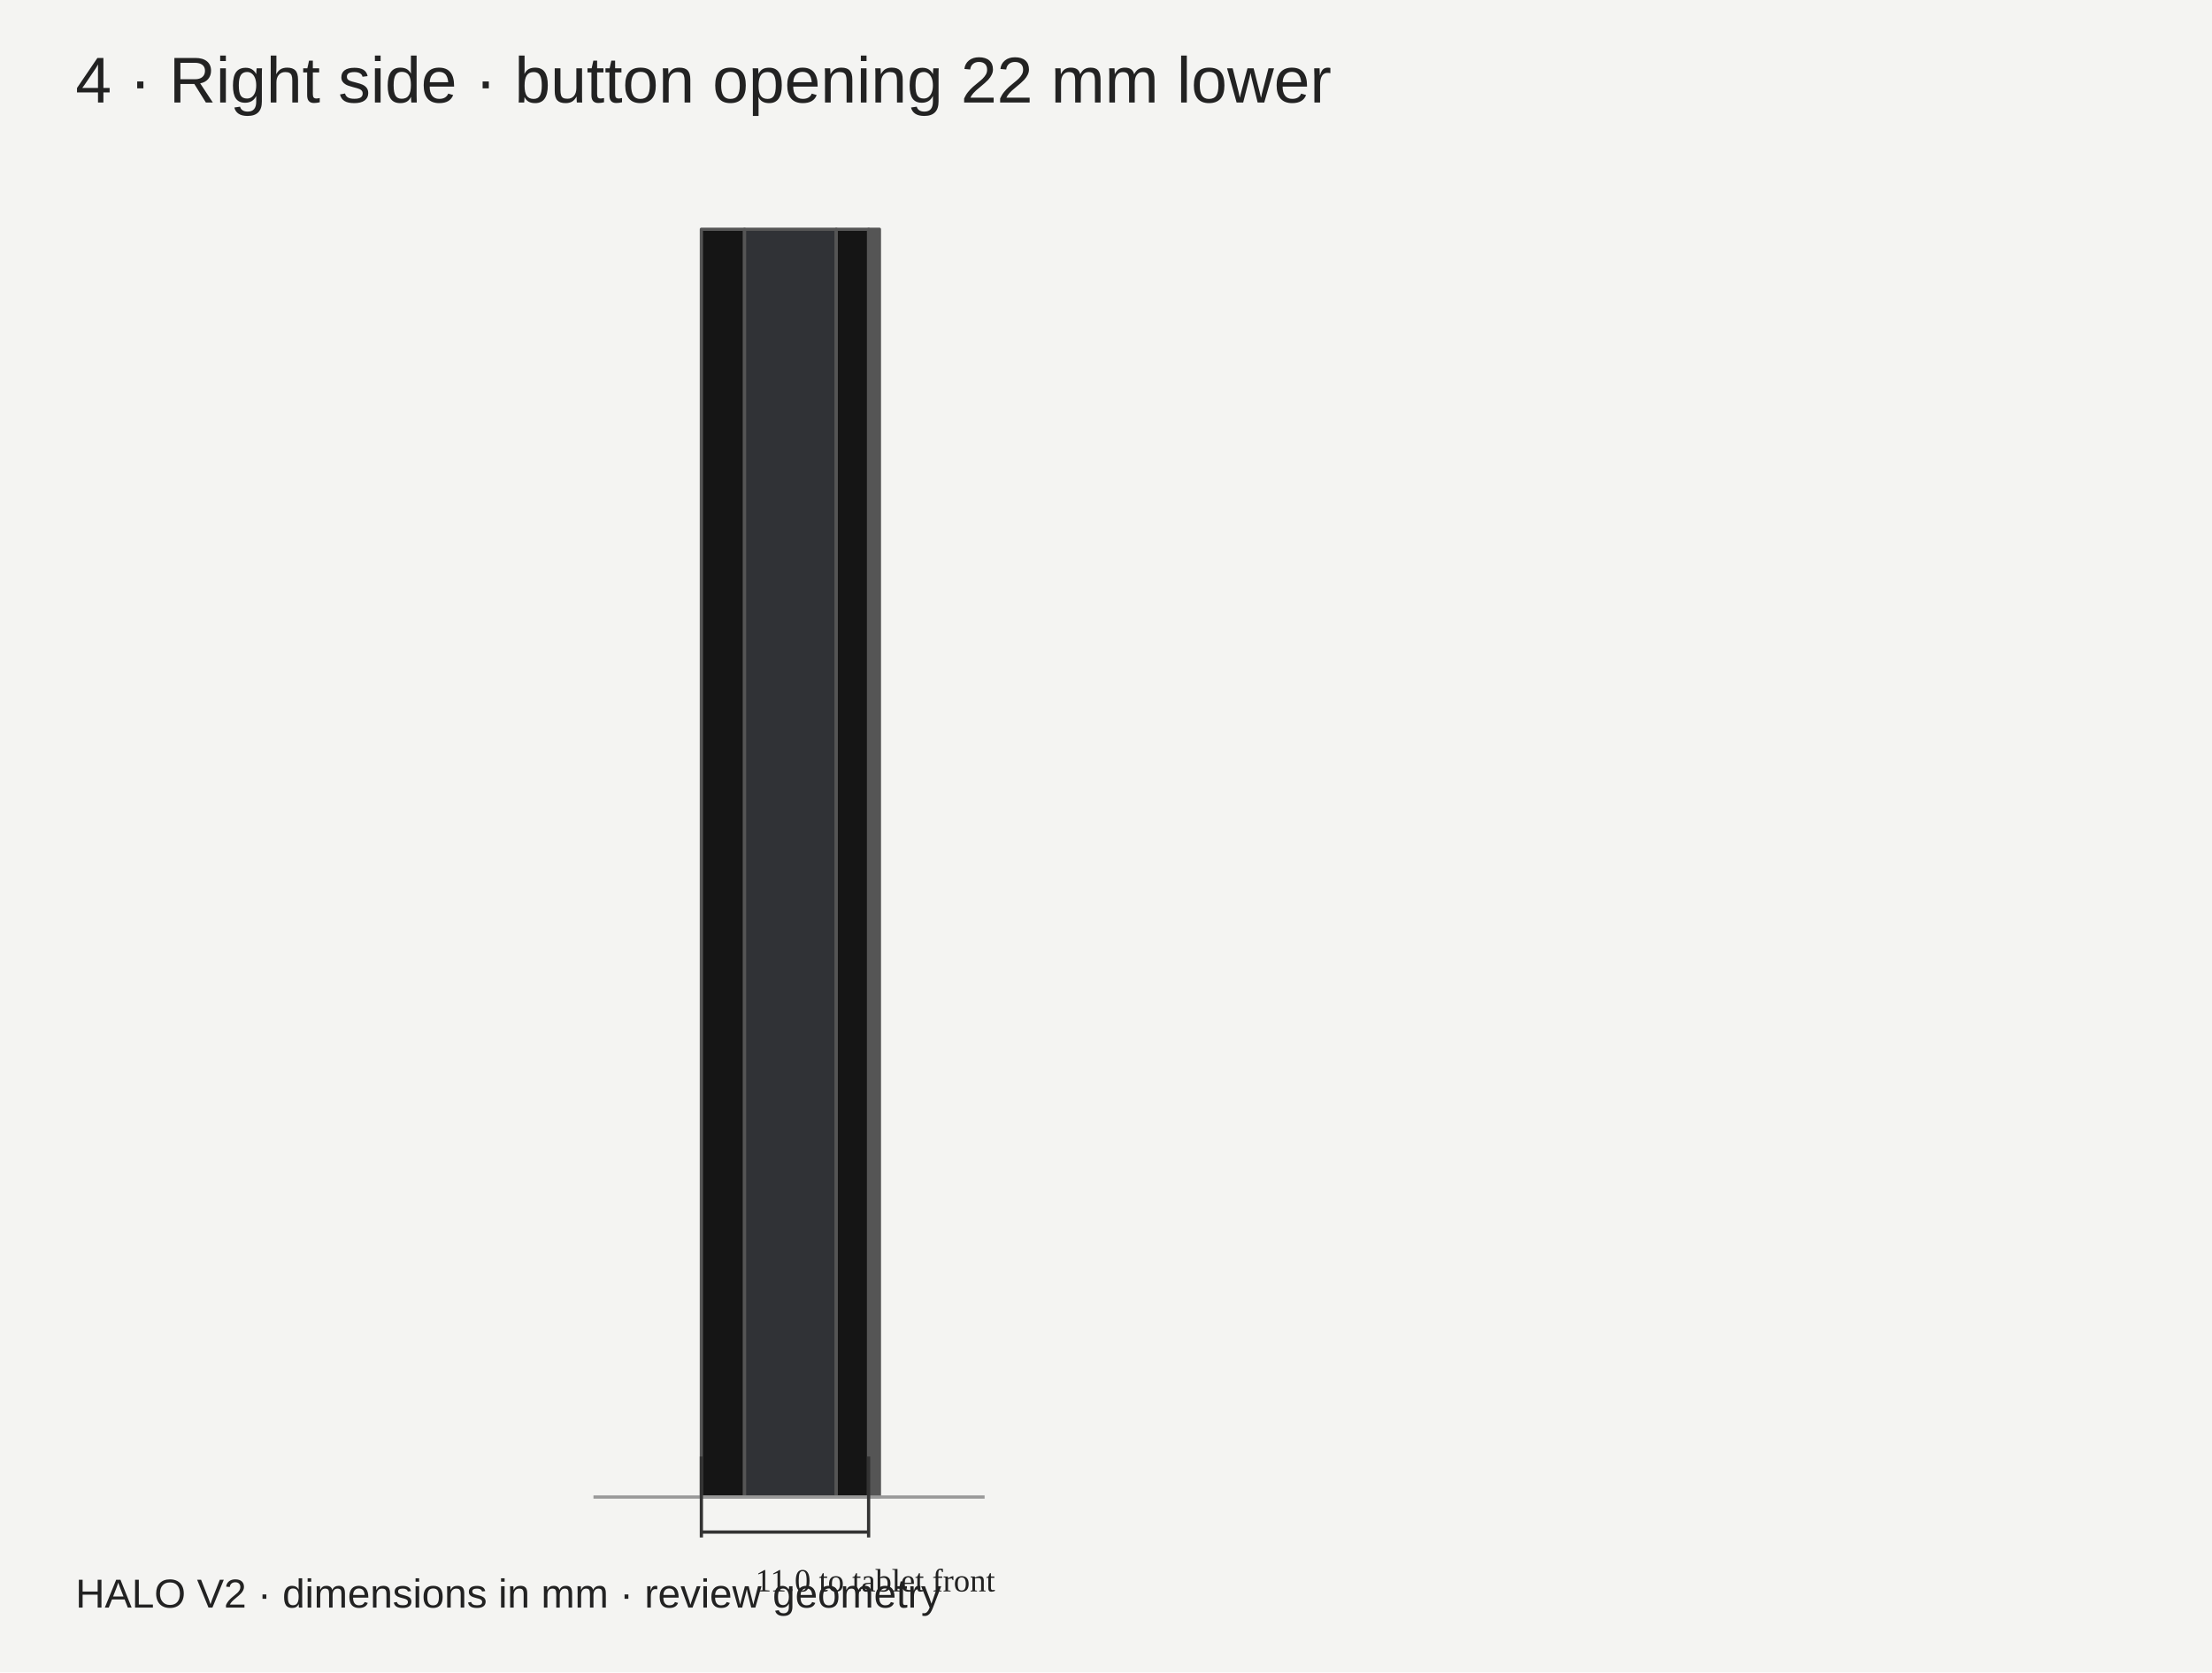
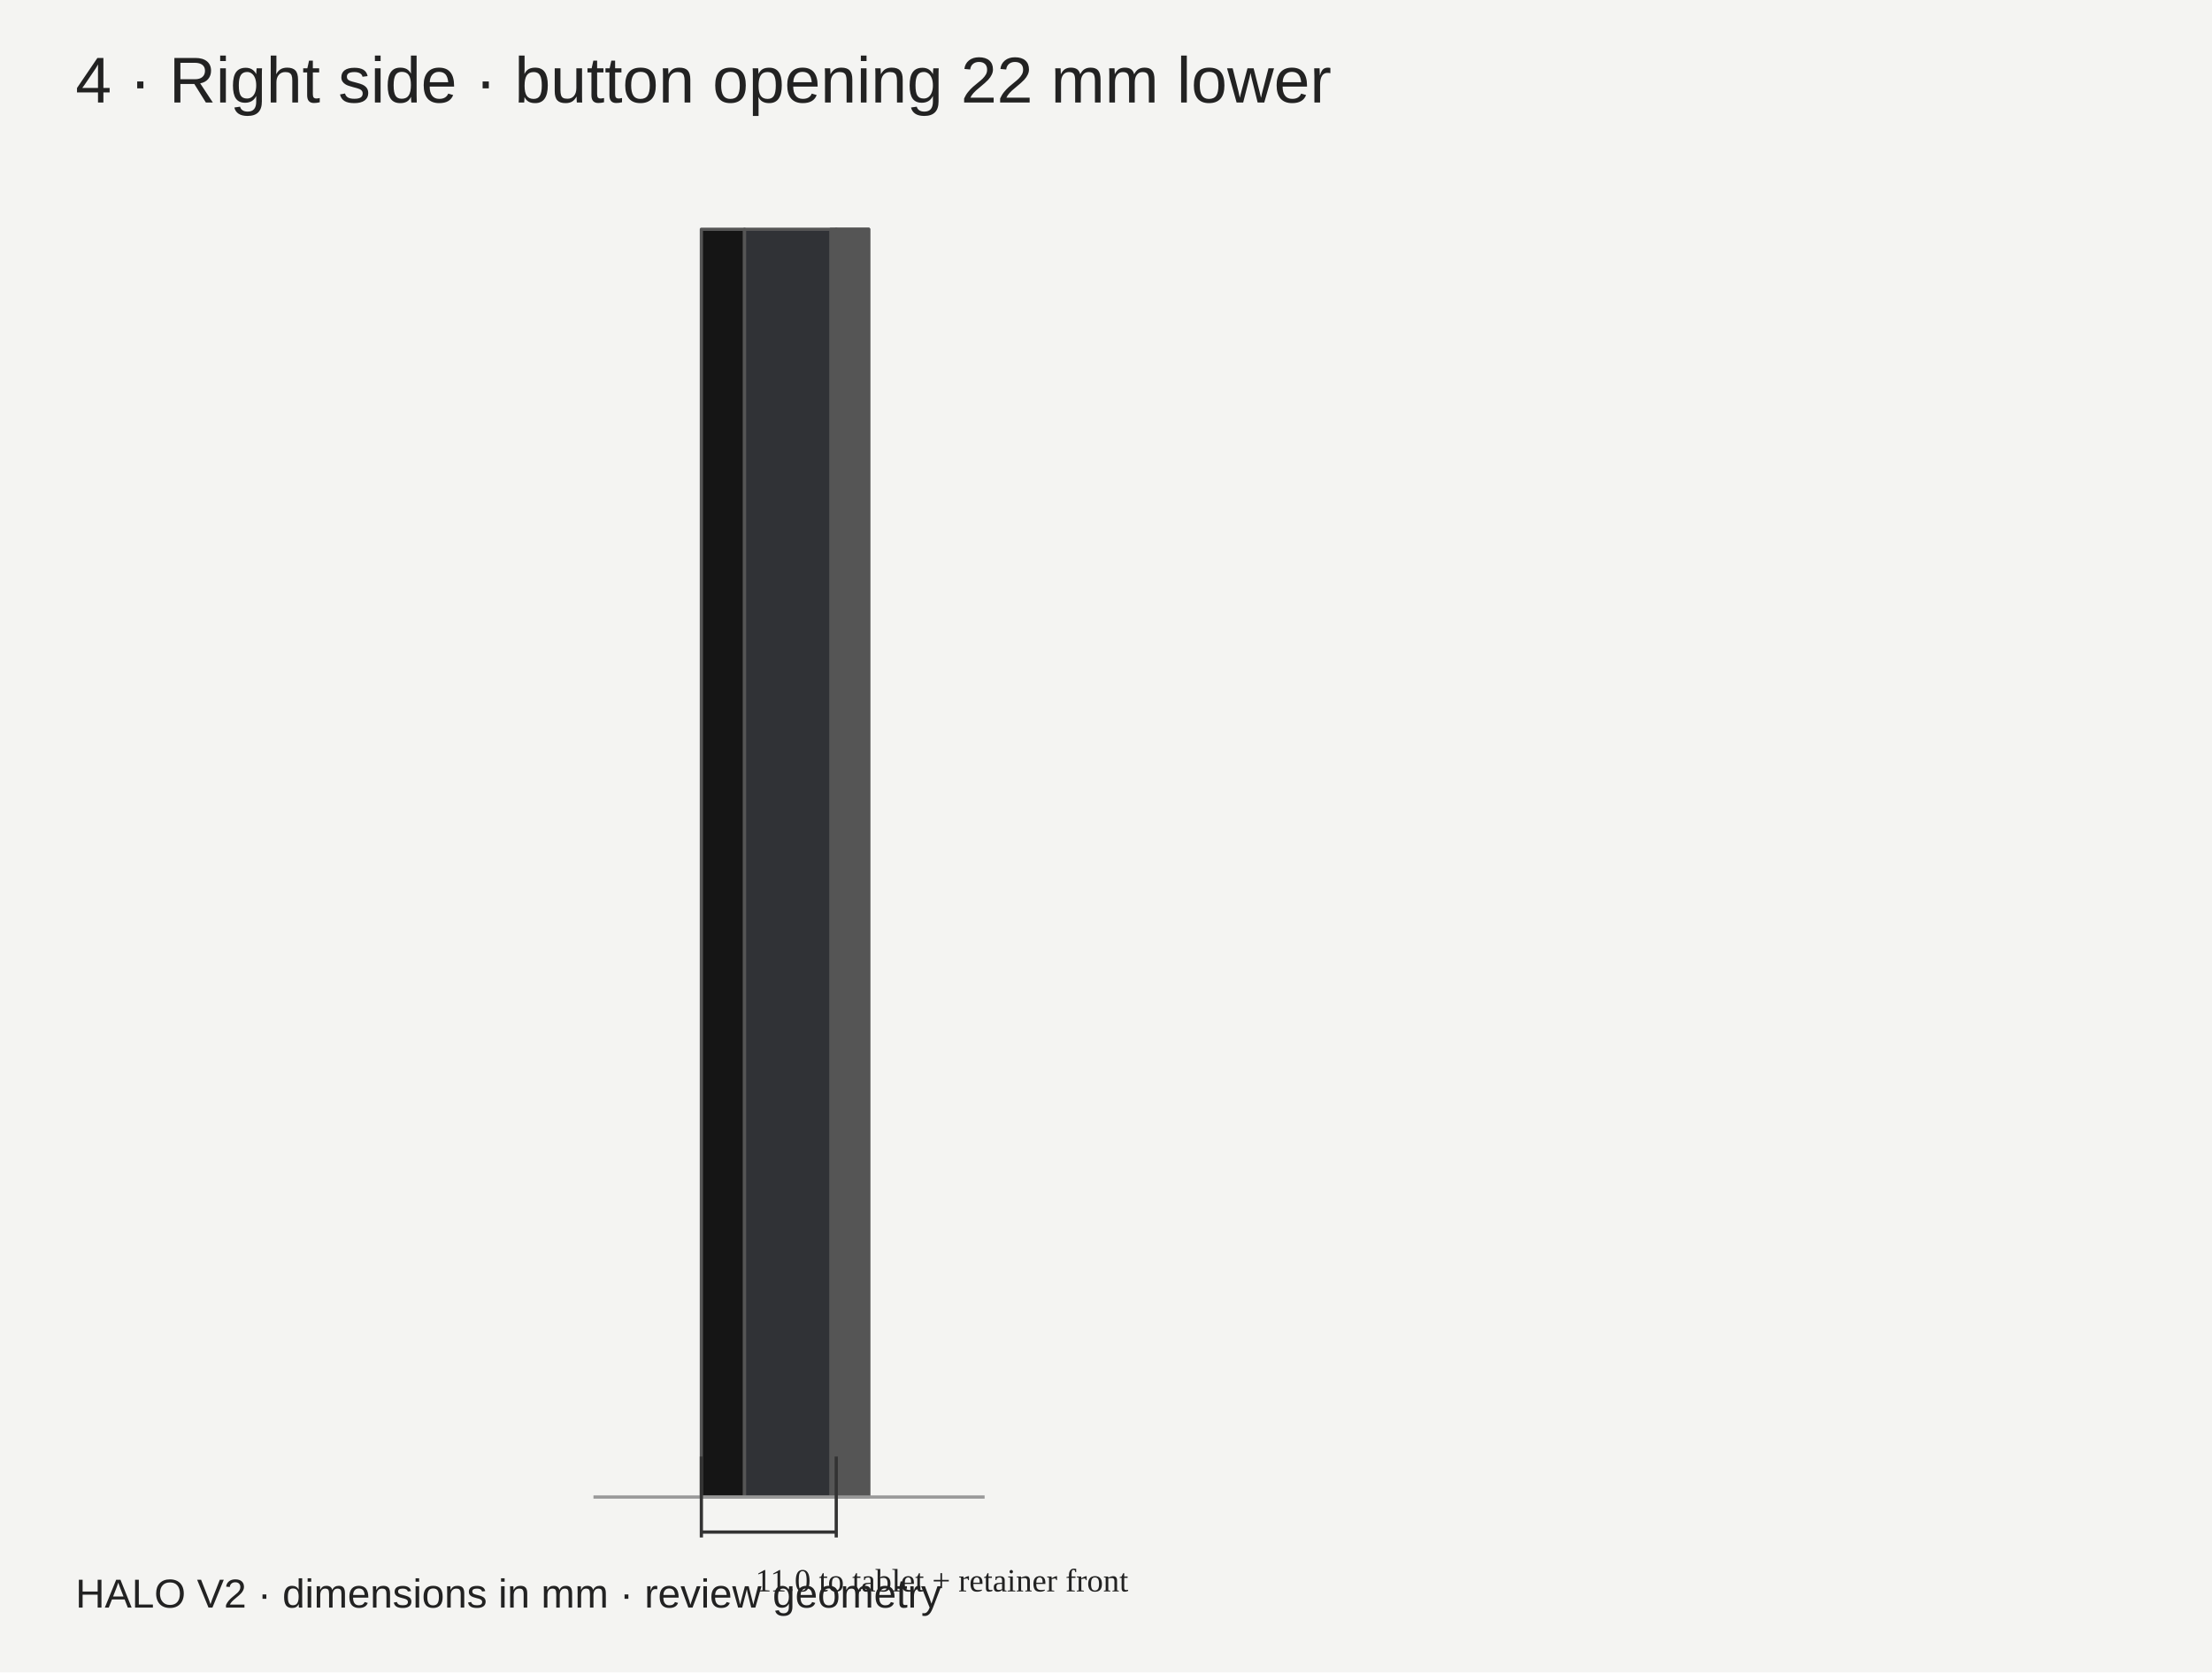
<svg xmlns="http://www.w3.org/2000/svg" viewBox="0 0 820 620">
  <rect width="100%" height="100%" fill="#f4f4f2" />
  <g style="background:#eee;fill:#151515;stroke:#555;stroke-width:1.2;stroke-linejoin:round">
    <path d="M260 85h16v470h-16z" />
    <path d="M276 85h34v470h-34z" fill="#303236" />
    <path d="M310 85h12v470h-12z" />
-     <path d="M322 85h4v470h-4z" fill="#555" />
+     <path d="M308 85h14v470h-14z" fill="#555" />
    <path d="M220 555h145" stroke="#999" />
-     <path d="M260 570v-30M322 570v-30M260 568h62" stroke="#333" />
-     <text x="280" y="590" fill="#222" stroke="none">11.0 to tablet front</text>
+     <path d="M260 570v-30M310 570v-30M260 568h50" stroke="#333" />
+     <text x="280" y="590" fill="#222" stroke="none">11.0 to tablet + retainer front</text>
  </g>
  <text x="28" y="38" font-size="24" style="font-family:Arial,sans-serif;fill:#222;stroke:none">4 · Right side · button opening 22 mm lower</text>
  <text x="28" y="596" font-size="15" style="font-family:Arial,sans-serif;fill:#222;stroke:none">HALO V2 · dimensions in mm · review geometry</text>
</svg>
